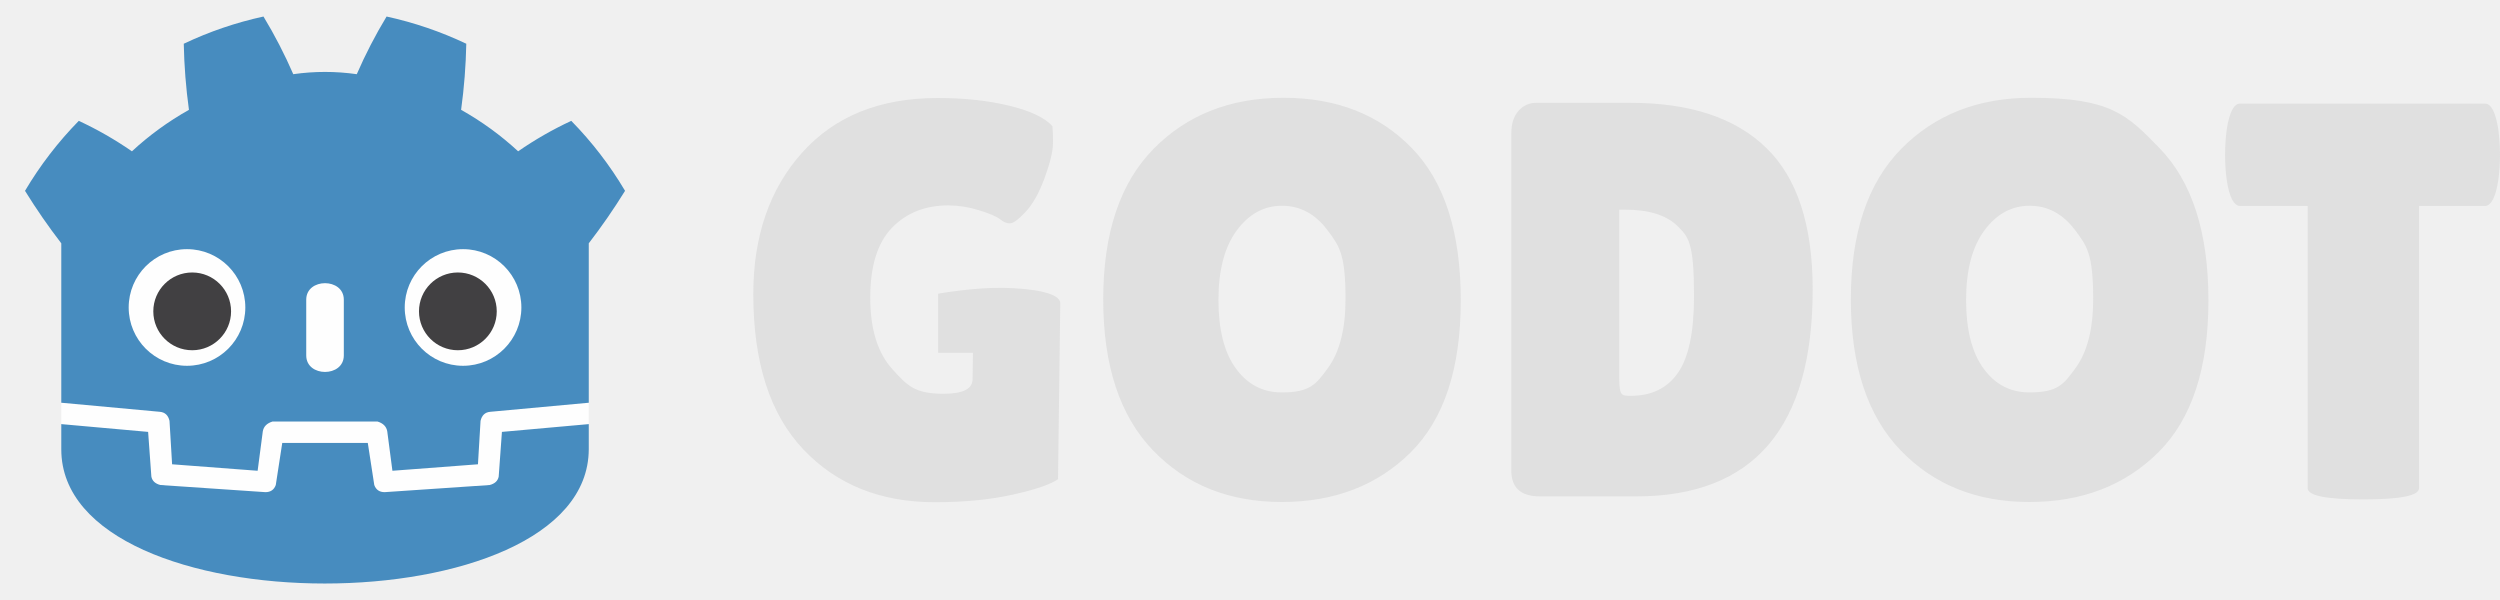
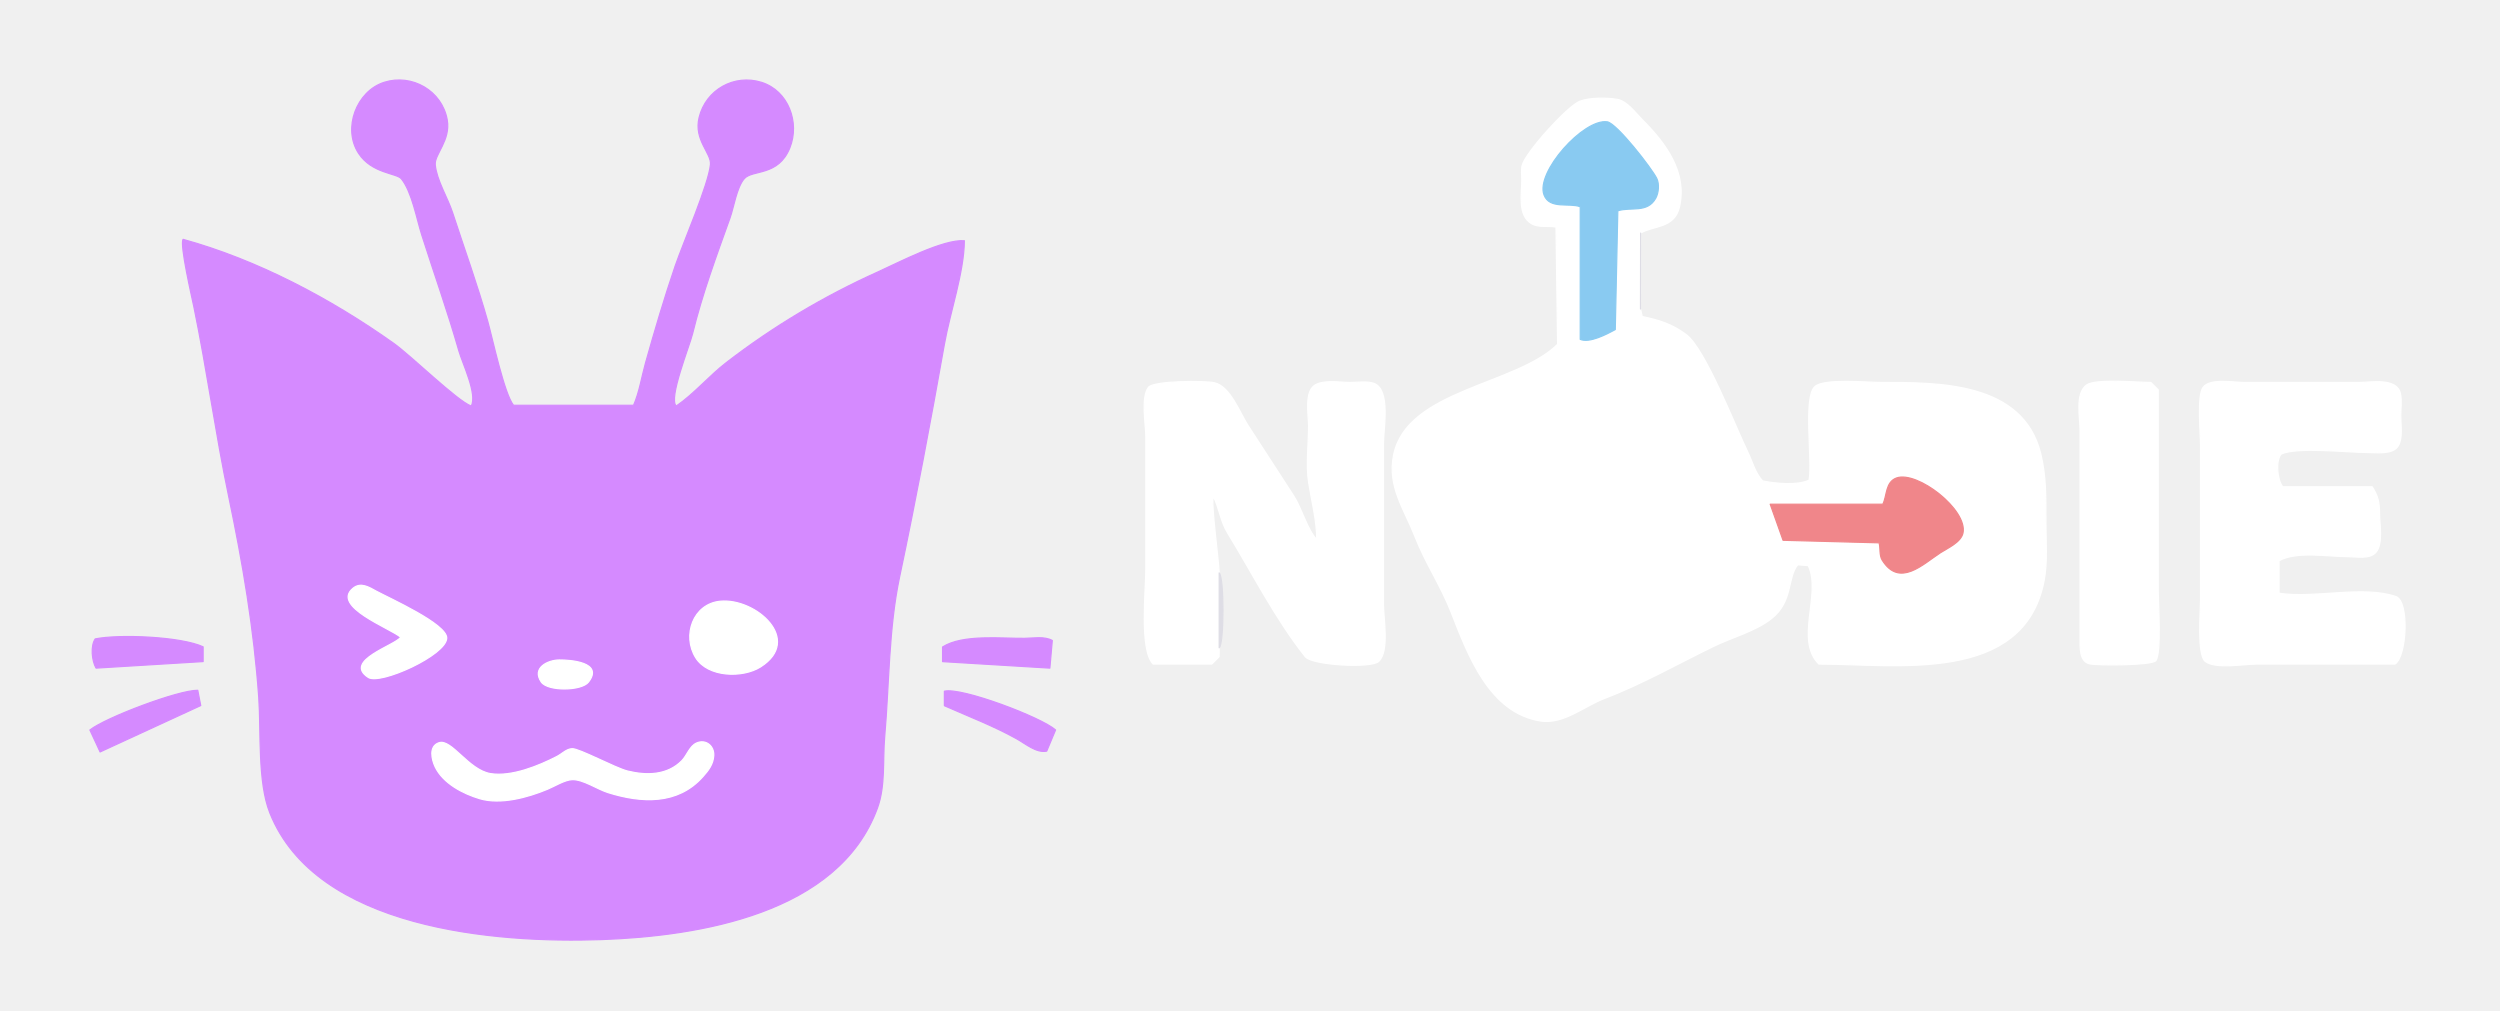
- <svg xmlns="http://www.w3.org/2000/svg" width="100" height="24" stroke-linejoin="round">
-   <path fill="#e0e0e0" d="M40.122 11.514c-1.211-.019-2.597.234-2.597.234v2.364h1.393l-.015 1.052q0 .587-1.159.587c-1.159 0-1.454-.328-2.045-.979q-.89-.98-.889-2.867 0-1.89.865-2.79.866-.899 2.261-.899c.411.003.821.067 1.214.191q.63.192.844.358.212.172.405.17.19 0 .616-.45.43-.45.767-1.359c.224-.61.337-1.076.337-1.407a6 6 0 0 0-.023-.674q-.47-.517-1.744-.821-1.268-.305-2.844-.304-3.463 0-5.419 2.181-1.957 2.182-1.957 5.668 0 4.094 2.001 6.207 2.002 2.114 5.263 2.113 1.754 0 3.114-.303 1.361-.303 1.811-.619l.09-7.038c0-.408-1.079-.594-2.289-.615M51.279 8.23q-1.078 0-1.81.989-.73.99-.731 2.776 0 1.79.698 2.745.697.957 1.832.957c1.135 0 1.372-.323 1.844-.969q.709-.966.709-2.766c0-1.8-.244-2.122-.731-2.767q-.73-.965-1.811-.965m-.011 11.85q-3.16 0-5.15-2.067-1.989-2.07-1.989-6.039 0-3.97 2.011-6.017 2.014-2.046 5.196-2.046 3.183-.001 5.138 2.014 1.958 2.013 1.957 6.094t-2.001 6.073q-2.002 1.988-5.162 1.988M64.77 8.386v6.727q0 .47.068.595c.068.125.18.124.404.124q1.238 0 1.879-.923.641-.921.64-3.069c-.001-2.148-.222-2.366-.663-2.799q-.664-.654-2.103-.655zm-4.317 10.436V5.33q0-.563.282-.891a.92.92 0 0 1 .73-.326h3.756q3.575 0 5.429 1.801 1.857 1.798 1.857 5.666 0 8.276-7.063 8.276h-3.845q-1.146 0-1.147-1.034M81.186 8.23q-1.08 0-1.812.989-.73.99-.73 2.776 0 1.79.697 2.745.697.957 1.833.957c1.136 0 1.372-.323 1.844-.969q.709-.966.709-2.766c0-1.8-.244-2.122-.731-2.767q-.73-.965-1.81-.965m-.012 11.85q-3.16 0-5.15-2.067-1.99-2.07-1.99-6.039 0-3.97 2.012-6.017 2.014-2.046 5.196-2.046c3.182 0 3.834.67 5.138 2.014q1.957 2.013 1.957 6.094t-2.002 6.073q-2.001 1.988-5.161 1.988m15.587-.552q0 .448-2.226.449-2.227-.001-2.228-.449V8.238h-2.698q-.382 0-.539-1.036a7 7 0 0 1-.066-1.011q0-.517.065-1.012c.105-.688.285-1.036.54-1.036h9.783q.382.001.541 1.036a7.7 7.7 0 0 1 0 2.023q-.16 1.036-.541 1.036h-2.631z" />
-   <g fill="#fefefe" transform="translate(-.27 -1.335)scale(.02592)">
-     <path d="M105 673v33q407 354 814 0v-33z" />
-     <path fill="#478cbf" d="m105 673 152 14q12 1 15 14l4 67 132 10 8-61q2-11 15-15h162q13 4 15 15l8 61 132-10 4-67q3-13 15-14l152-14V427q30-39 56-81-35-59-83-108-43 20-82 47-40-37-88-64 7-51 8-102-59-28-123-42-26 43-46 89-49-7-98 0-20-46-46-89-64 14-123 42 1 51 8 102-48 27-88 64-39-27-82-47-48 49-83 108 26 42 56 81zm0 33v39c0 276 813 276 814 0v-39l-134 12-5 69q-2 10-14 13l-162 11q-12 0-16-11l-10-65H446l-10 65q-4 11-16 11l-162-11q-12-3-14-13l-5-69z" />
-     <path d="M483 600c0 34 58 34 58 0v-86c0-34-58-34-58 0z" />
-     <circle cx="725" cy="526" r="90" />
-     <circle cx="299" cy="526" r="90" />
-   </g>
-   <g fill="#414042" transform="translate(-.27 -1.335)scale(.02592)">
-     <circle cx="307" cy="532" r="60" />
-     <circle cx="717" cy="532" r="60" />
-   </g>
+ <svg xmlns="http://www.w3.org/2000/svg" viewBox="0 0 512 207" width="512" height="207">
+   <path d="M105.17 83C113.36 83 121.55 83 129.75 83C130.93 80.33 131.4 77.19 132.19 74.37C134.06 67.73 136.04 61.01 138.27 54.48C139.87 49.81 145.11 37.77 145.5 33.7C145.73 31.38 142.05 28.68 143.18 24.05C144.57 18.35 150.4 15.12 155.95 16.86C161.49 18.6 163.83 25.1 161.77 30.26C159.42 36.16 154.09 34.69 152.43 36.59C150.87 38.38 150.31 42.43 149.5 44.67C146.72 52.41 143.79 60.35 141.84 68.35C141.22 70.91 136.83 81.71 138.5 83.15C142.18 80.63 145.2 76.99 148.76 74.25C158.4 66.82 168.76 60.66 179.83 55.67C184.01 53.79 193.15 48.97 197.5 49.3C197.46 55.72 194.56 64.01 193.41 70.51C190.57 86.48 187.59 102.3 184.24 118.15C182 128.76 182.13 140.05 181.19 150.82C180.76 155.74 181.38 160.9 179.7 165.5C171.77 187.16 143.09 191.72 123.17 192.43C101.57 193.19 64.8 190.35 55.27 166.51C52.72 160.15 53.48 149.8 52.99 142.83C52 128.81 49.71 115.38 46.83 101.66C44.13 88.78 42.37 75.73 39.7 62.83C39.28 60.79 36.78 50.07 37.5 49.02C52.71 53.21 67.74 61.17 80.57 70.27C84.24 72.87 93.54 82.05 96.52 83.17C97.79 80.71 94.73 74.5 93.97 71.85C91.69 63.86 88.9 56.04 86.38 48.14C85.33 44.86 84.35 39.29 82.2 36.62C81.25 35.44 76.15 35.55 73.44 31.41C70.11 26.32 72.99 18.66 78.7 16.85C84.34 15.06 90.52 18.56 91.59 24.52C92.35 28.74 88.93 31.65 89.14 33.75C89.44 36.91 91.68 40.47 92.68 43.51C95.1 50.94 97.8 58.36 99.91 65.88C100.9 69.42 103.27 80.65 105.17 83ZM82.06 130.5C80.99 132.14 70.19 135.34 75.43 138.74C77.85 140.31 91.42 134.18 91.49 130.68C91.56 127.8 79.79 122.54 77.09 121.08C75.62 120.28 73.89 119.15 72.3 120.47C67.78 124.19 79.93 128.67 82.06 130.5ZM147.53 123.13C141.92 123.65 139.66 130.16 142.48 134.7C144.99 138.73 152.1 138.89 155.75 136.59C164.52 131.04 154.8 122.46 147.53 123.13ZM41.6 132.47C41.6 133.47 41.6 134.48 41.6 135.49C34.29 135.93 26.98 136.38 19.67 136.83C18.81 135.35 18.51 132.28 19.5 130.85C24.39 129.85 37.08 130.37 41.6 132.47ZM215.51 131.17C215.35 133.06 215.18 134.94 215.01 136.83C207.68 136.39 200.36 135.94 193.04 135.5C193.04 134.5 193.04 133.5 193.04 132.5C197.21 129.86 205.07 130.79 209.83 130.73C211.68 130.71 213.86 130.27 215.51 131.17ZM114.55 135.16C112.2 135.18 108.87 136.77 110.84 139.66C112.18 141.63 119.11 141.51 120.52 139.69C123.71 135.58 116.67 135.15 114.55 135.16ZM40.5 141.37C40.7 142.41 40.91 143.46 41.11 144.5C34.24 147.67 27.37 150.83 20.5 154C19.8 152.5 19.11 151 18.41 149.5C21.64 146.96 36.51 141.33 40.5 141.37ZM216.18 149.5C215.58 150.94 214.98 152.39 214.37 153.83C212.26 154.27 210 152.3 208.2 151.3C203.4 148.64 198.38 146.73 193.41 144.53C193.41 143.54 193.41 142.55 193.41 141.56C196.92 140.7 213.32 146.92 216.18 149.5ZM89.91 152.11C87.76 152.81 88.41 155.57 89.12 157.06C90.75 160.45 94.83 162.55 98.24 163.57C102.53 164.85 108.12 163.31 112.14 161.63C113.57 161.04 115.62 159.74 117.17 159.67C119.39 159.58 122.35 161.65 124.51 162.32C131.32 164.46 138.77 164.88 143.93 159.09C145.08 157.81 146.08 156.53 146.18 154.73C146.28 152.76 144.56 151.33 142.65 152.17C141.23 152.79 140.68 154.74 139.63 155.8C136.65 158.81 132.41 158.86 128.54 157.91C126.05 157.3 118.61 153.26 117.17 153.33C115.99 153.38 115.08 154.4 114.08 154.91C110.33 156.85 104.78 159.12 100.49 158.44C95.98 157.73 92.48 151.26 89.91 152.11Z" fill="#d58aff" fill-rule="evenodd" stroke="#d58aff" stroke-width="0.25" stroke-linejoin="round" />
+   <path d="M336 47.74C335.99 52.92 335.98 58.1 335.97 63.28C336.09 63.8 336.21 64.32 336.33 64.83C339.73 65.51 342.49 66.4 345.32 68.51C349.27 71.45 355.43 87.42 357.94 92.56C358.87 94.48 359.49 96.93 361 98.5C363.58 99.02 368.07 99.49 370.5 98.33C371.25 94.56 369.23 81.38 371.68 79.18C373.58 77.46 382.38 78.33 385.17 78.33C397.04 78.33 414.3 78.17 417.94 92.9C419.08 97.53 419 102.01 419 106.83C419 110.87 419.39 115.17 418.6 119.1C414.39 140.18 388.39 136 372.5 136C367.53 131.03 373.09 121.62 370.33 115.83C369.61 115.78 368.89 115.72 368.17 115.67C366 118.34 367.25 123.16 362.83 126.67C359.52 129.3 354.66 130.56 350.9 132.4C343.55 135.98 336.2 140.15 328.56 143.06C324.43 144.64 320.19 148.39 315.51 147.66C304.99 146.01 300.64 134.2 297.17 125.33C295.1 120.04 291.89 115.27 289.83 110C287.6 104.29 284.11 99.67 285.4 93.23C288.08 79.78 310.62 78.88 319 70.5C318.89 62.5 318.78 54.5 318.67 46.5C317.06 46.18 315.17 46.68 313.68 45.82C310.73 44.13 311.67 39.64 311.67 36.83C311.67 35.9 311.51 34.81 311.73 33.9C312.35 31.3 321 21.7 323.56 20.73C325.57 19.96 329.03 20 331.16 20.34C333.25 20.69 334.92 23.09 336.33 24.5C341.09 29.25 345.64 35.29 343.94 42.44C342.89 46.83 338.57 46.17 336 47.74ZM331.33 43.17C334.07 42.32 337.37 43.7 339.1 40.59C339.7 39.51 339.86 37.68 339.31 36.55C338.33 34.52 331.11 25.24 329.17 24.95C324.35 24.24 314.44 35.28 316.22 39.93C317.37 42.92 321.35 41.48 323.63 42.34C323.63 51.39 323.63 60.45 323.63 69.5C325.52 70.31 329.02 68.47 330.81 67.5C330.98 59.39 331.16 51.28 331.33 43.17ZM249.69 117.33C249.69 122.44 249.69 127.56 249.69 132.67C249.68 133.28 249.68 133.89 249.67 134.5C249.17 135 248.67 135.5 248.17 136C244.17 136 240.17 136 236.17 136C233.32 133.15 234.67 120.88 234.67 116.5C234.67 107.5 234.67 98.5 234.67 89.5C234.67 86.95 233.62 81.47 235.18 79.34C236.19 77.96 246.85 77.94 248.77 78.4C251.94 79.15 253.92 84.5 255.51 86.99C258.63 91.86 261.83 96.69 264.95 101.55C266.67 104.24 267.71 108.41 269.67 110.5C269.67 106.64 268.6 102.62 268.01 98.82C267.43 95.14 268 90.9 268 87.17C268 85.04 267.07 80.18 269.34 78.84C271.23 77.74 274.39 78.33 276.5 78.33C277.99 78.33 279.92 78.02 281.33 78.5C284.89 79.72 283.33 87.92 283.33 90.83C283.33 101.83 283.33 112.83 283.33 123.83C283.33 126.65 284.61 133.43 282.32 135.49C280.77 136.89 268.73 136.25 267.33 134.5C261.19 126.77 256.52 117.48 251.39 109.11C249.98 106.82 249.66 104 248.5 101.67C247.95 102.77 249.61 114.75 249.69 117.33ZM440.5 78.33C441 78.83 441.5 79.33 442 79.83C442 93.5 442 107.17 442 120.83C442 123.23 442.72 133.95 441.49 135.32C440.62 136.29 429.56 136.33 427.9 135.94C425.81 135.44 426 132.44 426 130.83C426 125.5 426 120.17 426 114.83C426 105.94 426 97.06 426 88.17C426 85.58 424.93 80.57 427.34 78.84C429.21 77.51 437.85 78.33 440.5 78.33ZM467.17 93C466.01 94.48 466.39 98.24 467.5 99.7C473.61 99.7 479.72 99.7 485.83 99.7C487.01 101.58 487.33 102.84 487.33 105.17C487.33 107.29 488.11 111.36 486.6 113.1C485.32 114.59 482.59 114 480.83 114C476.68 114 470.45 112.83 466.75 114.83C466.75 117.06 466.75 119.28 466.75 121.5C474.03 122.62 483.91 119.85 490.67 122.17C493.46 123.12 492.95 134.4 490.5 136C481.06 136 471.61 136 462.17 136C459.53 136 453.85 137.07 451.68 135.49C449.89 134.19 450.67 125.25 450.67 122.83C450.67 112.28 450.67 101.72 450.67 91.17C450.67 88.77 449.92 81.07 451.18 79.34C452.59 77.41 457.46 78.33 459.5 78.33C467.39 78.33 475.28 78.33 483.17 78.33C485.54 78.33 490.83 77.3 491.6 80.56C491.94 81.97 491.67 83.72 491.67 85.17C491.67 87.04 492.14 89.65 491.16 91.32C490.07 93.18 486.56 92.67 484.83 92.67C480.82 92.67 470.36 91.48 467.17 93ZM384.84 111.17C385.13 112.24 384.86 113.73 385.47 114.71C389.03 120.42 393.84 115.52 397.38 113.22C398.8 112.29 401.61 111.09 402.02 109.16C403.02 104.39 392.64 96.36 388.4 97.89C386.1 98.73 386.46 101.61 385.6 103.26C377.91 103.26 370.22 103.26 362.54 103.26C363.41 105.72 364.29 108.19 365.17 110.65C371.72 110.82 378.28 110.99 384.84 111.17ZM82.06 130.5C79.93 128.67 67.78 124.19 72.3 120.47C73.89 119.15 75.62 120.28 77.09 121.08C79.79 122.54 91.56 127.8 91.49 130.68C91.42 134.18 77.85 140.31 75.43 138.74C70.19 135.34 80.99 132.14 82.06 130.5ZM147.53 123.13C154.8 122.46 164.52 131.04 155.75 136.59C152.1 138.89 144.99 138.73 142.48 134.7C139.66 130.16 141.92 123.65 147.53 123.13ZM114.55 135.16C116.67 135.15 123.71 135.58 120.52 139.69C119.11 141.51 112.18 141.63 110.84 139.66C108.87 136.77 112.2 135.18 114.55 135.16ZM89.91 152.11C92.48 151.26 95.98 157.73 100.49 158.44C104.78 159.12 110.33 156.85 114.08 154.91C115.08 154.4 115.99 153.38 117.17 153.33C118.61 153.26 126.05 157.3 128.54 157.91C132.41 158.86 136.65 158.81 139.63 155.8C140.68 154.74 141.23 152.79 142.65 152.17C144.56 151.33 146.28 152.76 146.18 154.73C146.08 156.53 145.08 157.81 143.93 159.09C138.77 164.88 131.32 164.46 124.51 162.32C122.35 161.65 119.39 159.58 117.17 159.67C115.62 159.74 113.57 161.04 112.14 161.63C108.12 163.31 102.53 164.85 98.24 163.57C94.83 162.55 90.75 160.45 89.12 157.06C88.41 155.57 87.76 152.81 89.91 152.11Z" fill="#ffffff" fill-rule="evenodd" stroke="#ffffff" stroke-width="0.25" stroke-linejoin="round" />
+   <path d="M331.33 43.17C331.16 51.28 330.98 59.39 330.81 67.5C329.02 68.47 325.52 70.31 323.63 69.5C323.63 60.45 323.63 51.39 323.63 42.34C321.35 41.48 317.37 42.92 316.22 39.93C314.44 35.28 324.35 24.24 329.17 24.95C331.11 25.24 338.33 34.52 339.31 36.55C339.86 37.68 339.7 39.51 339.1 40.59C337.37 43.7 334.07 42.32 331.33 43.17Z" fill="#89caf1" fill-rule="evenodd" stroke="#89caf1" stroke-width="0.25" stroke-linejoin="round" />
+   <path d="M384.84 111.17C378.28 110.99 371.72 110.82 365.17 110.65C364.29 108.19 363.41 105.72 362.54 103.26C370.22 103.26 377.91 103.26 385.6 103.26C386.46 101.61 386.1 98.73 388.4 97.89C392.64 96.36 403.02 104.39 402.02 109.16C401.61 111.09 398.8 112.29 397.38 113.22C393.84 115.52 389.03 120.42 385.47 114.71C384.86 113.73 385.13 112.24 384.84 111.17Z" fill="#f0868a" fill-rule="evenodd" stroke="#f0868a" stroke-width="0.25" stroke-linejoin="round" />
+   <path d="M336 47.74C335.99 52.92 335.98 58.1 335.97 63.28C335.98 58.1 335.99 52.92 336 47.74ZM249.69 117.33C250.72 118.13 250.72 131.87 249.69 132.67C249.69 127.56 249.69 122.44 249.69 117.33Z" fill="#dedde5" fill-rule="evenodd" stroke="#dedde5" stroke-width="0.25" stroke-linejoin="round" />
</svg>
